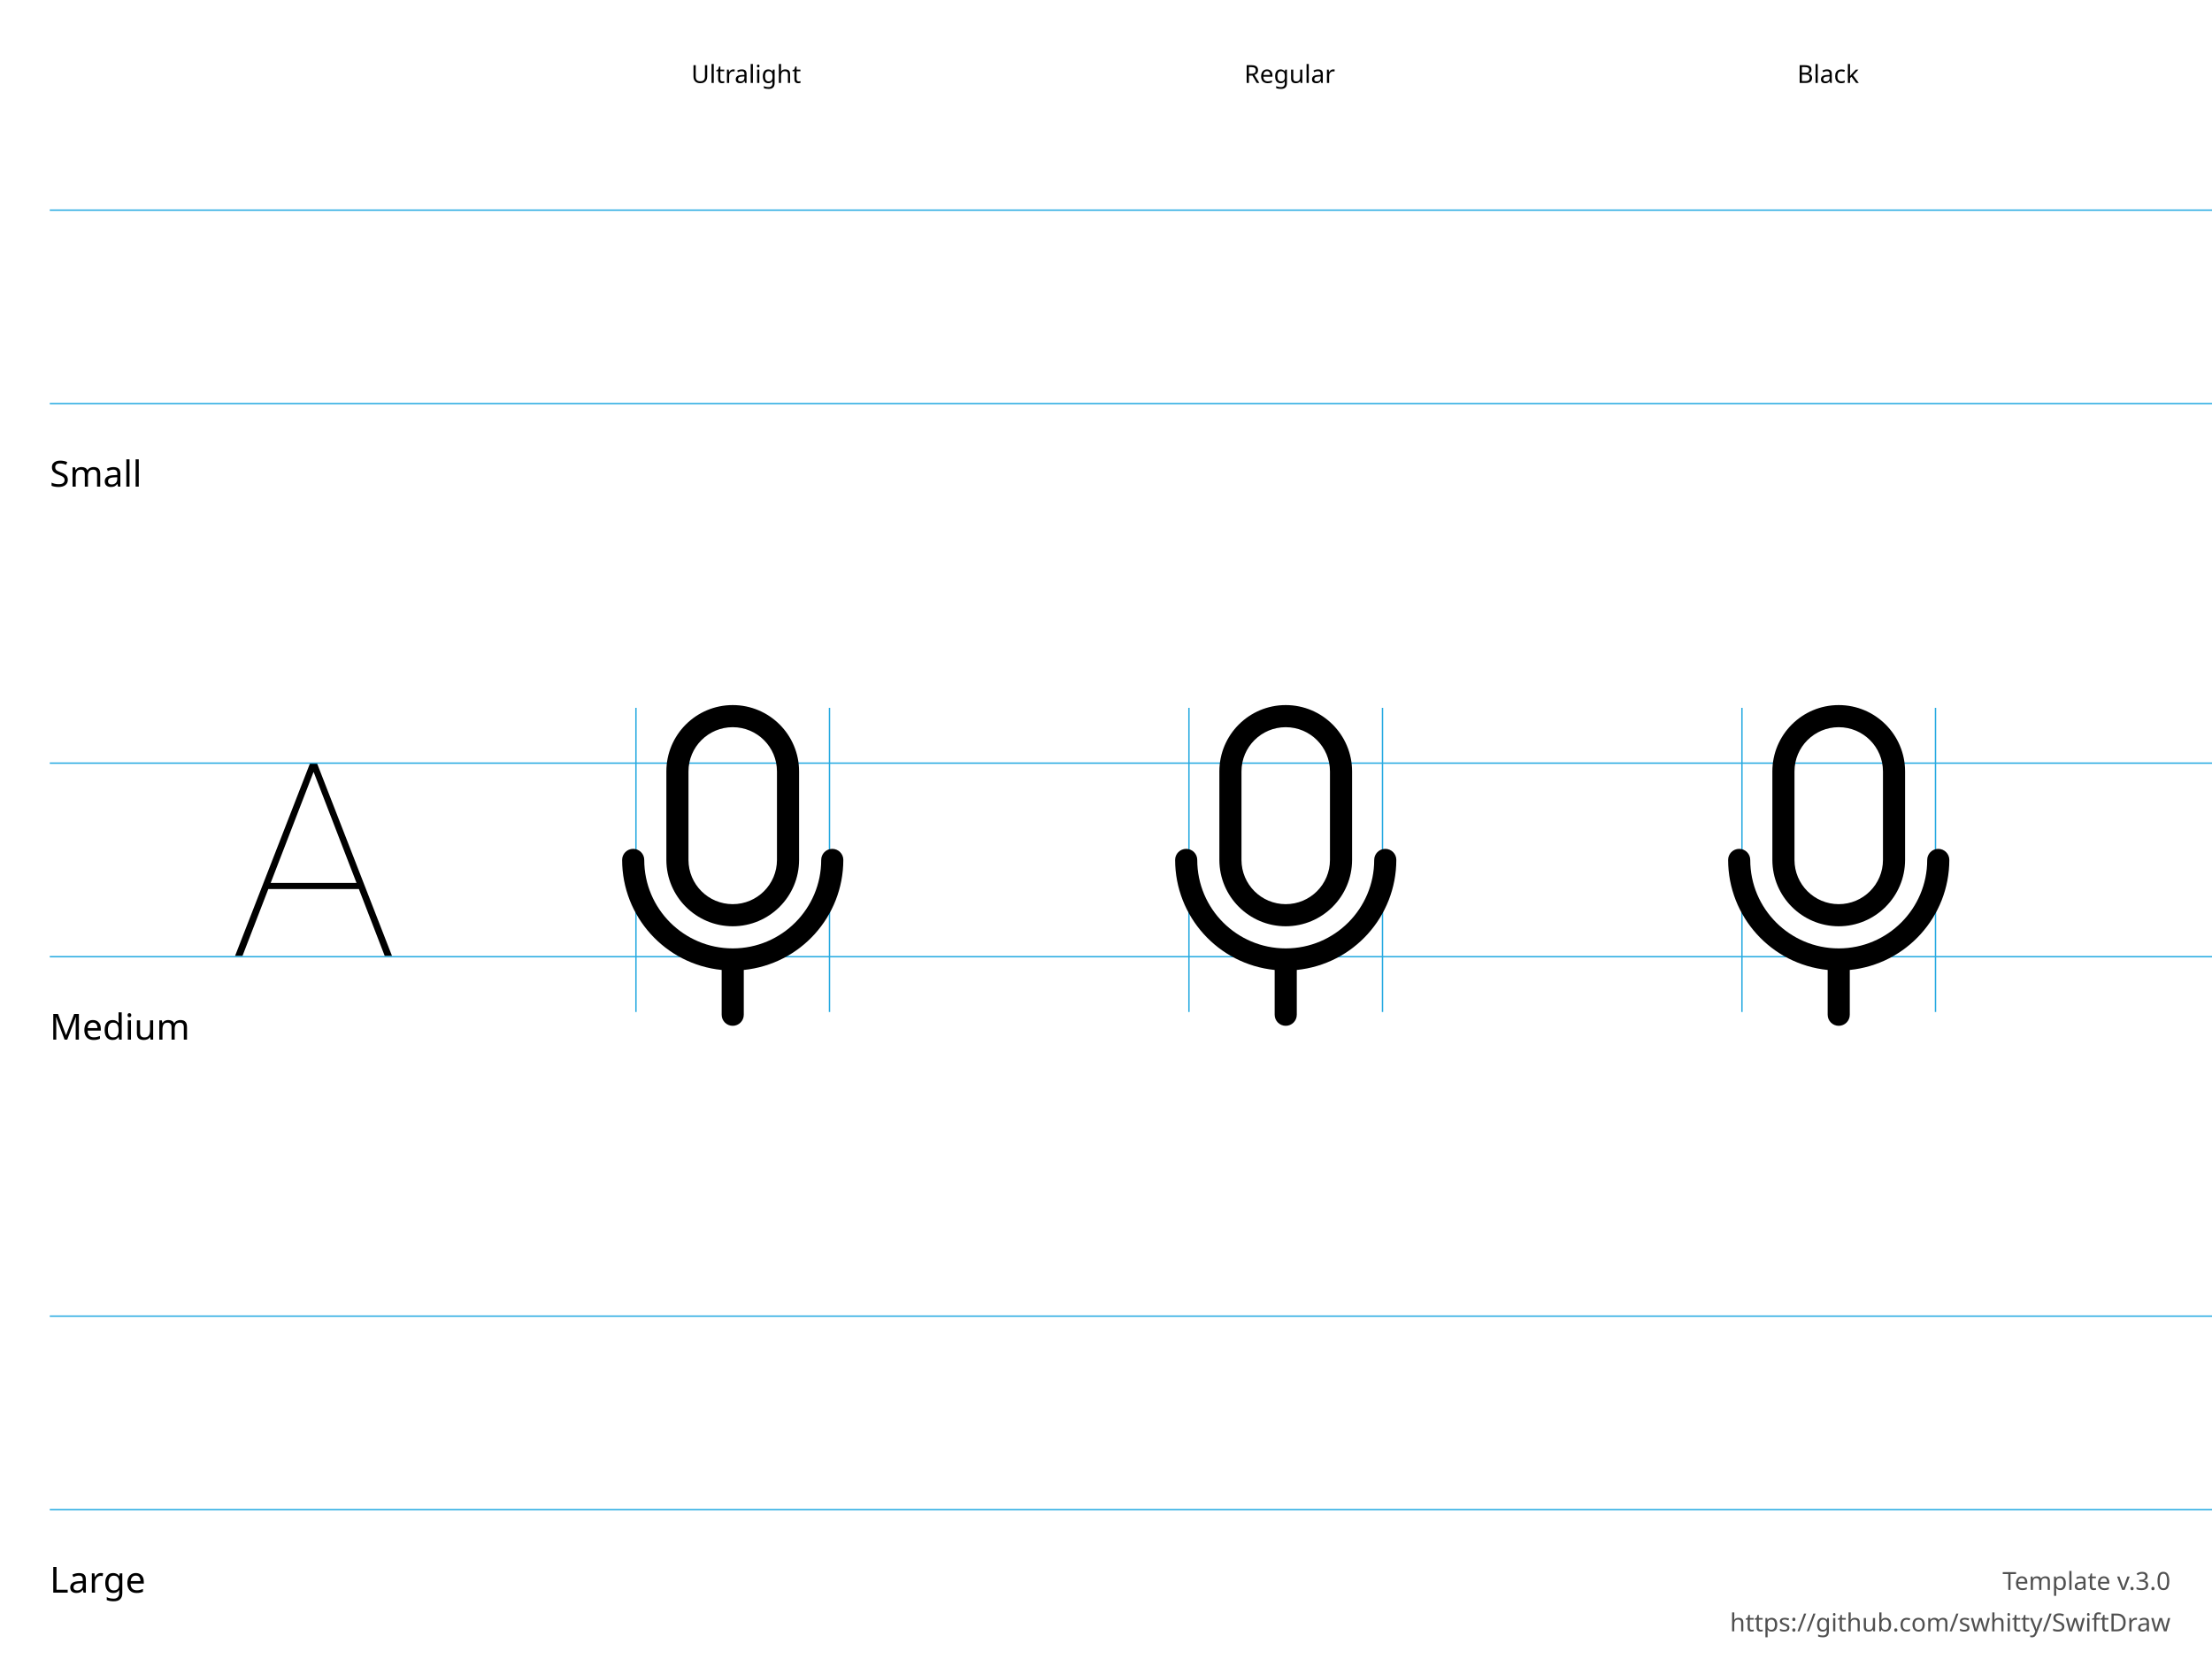
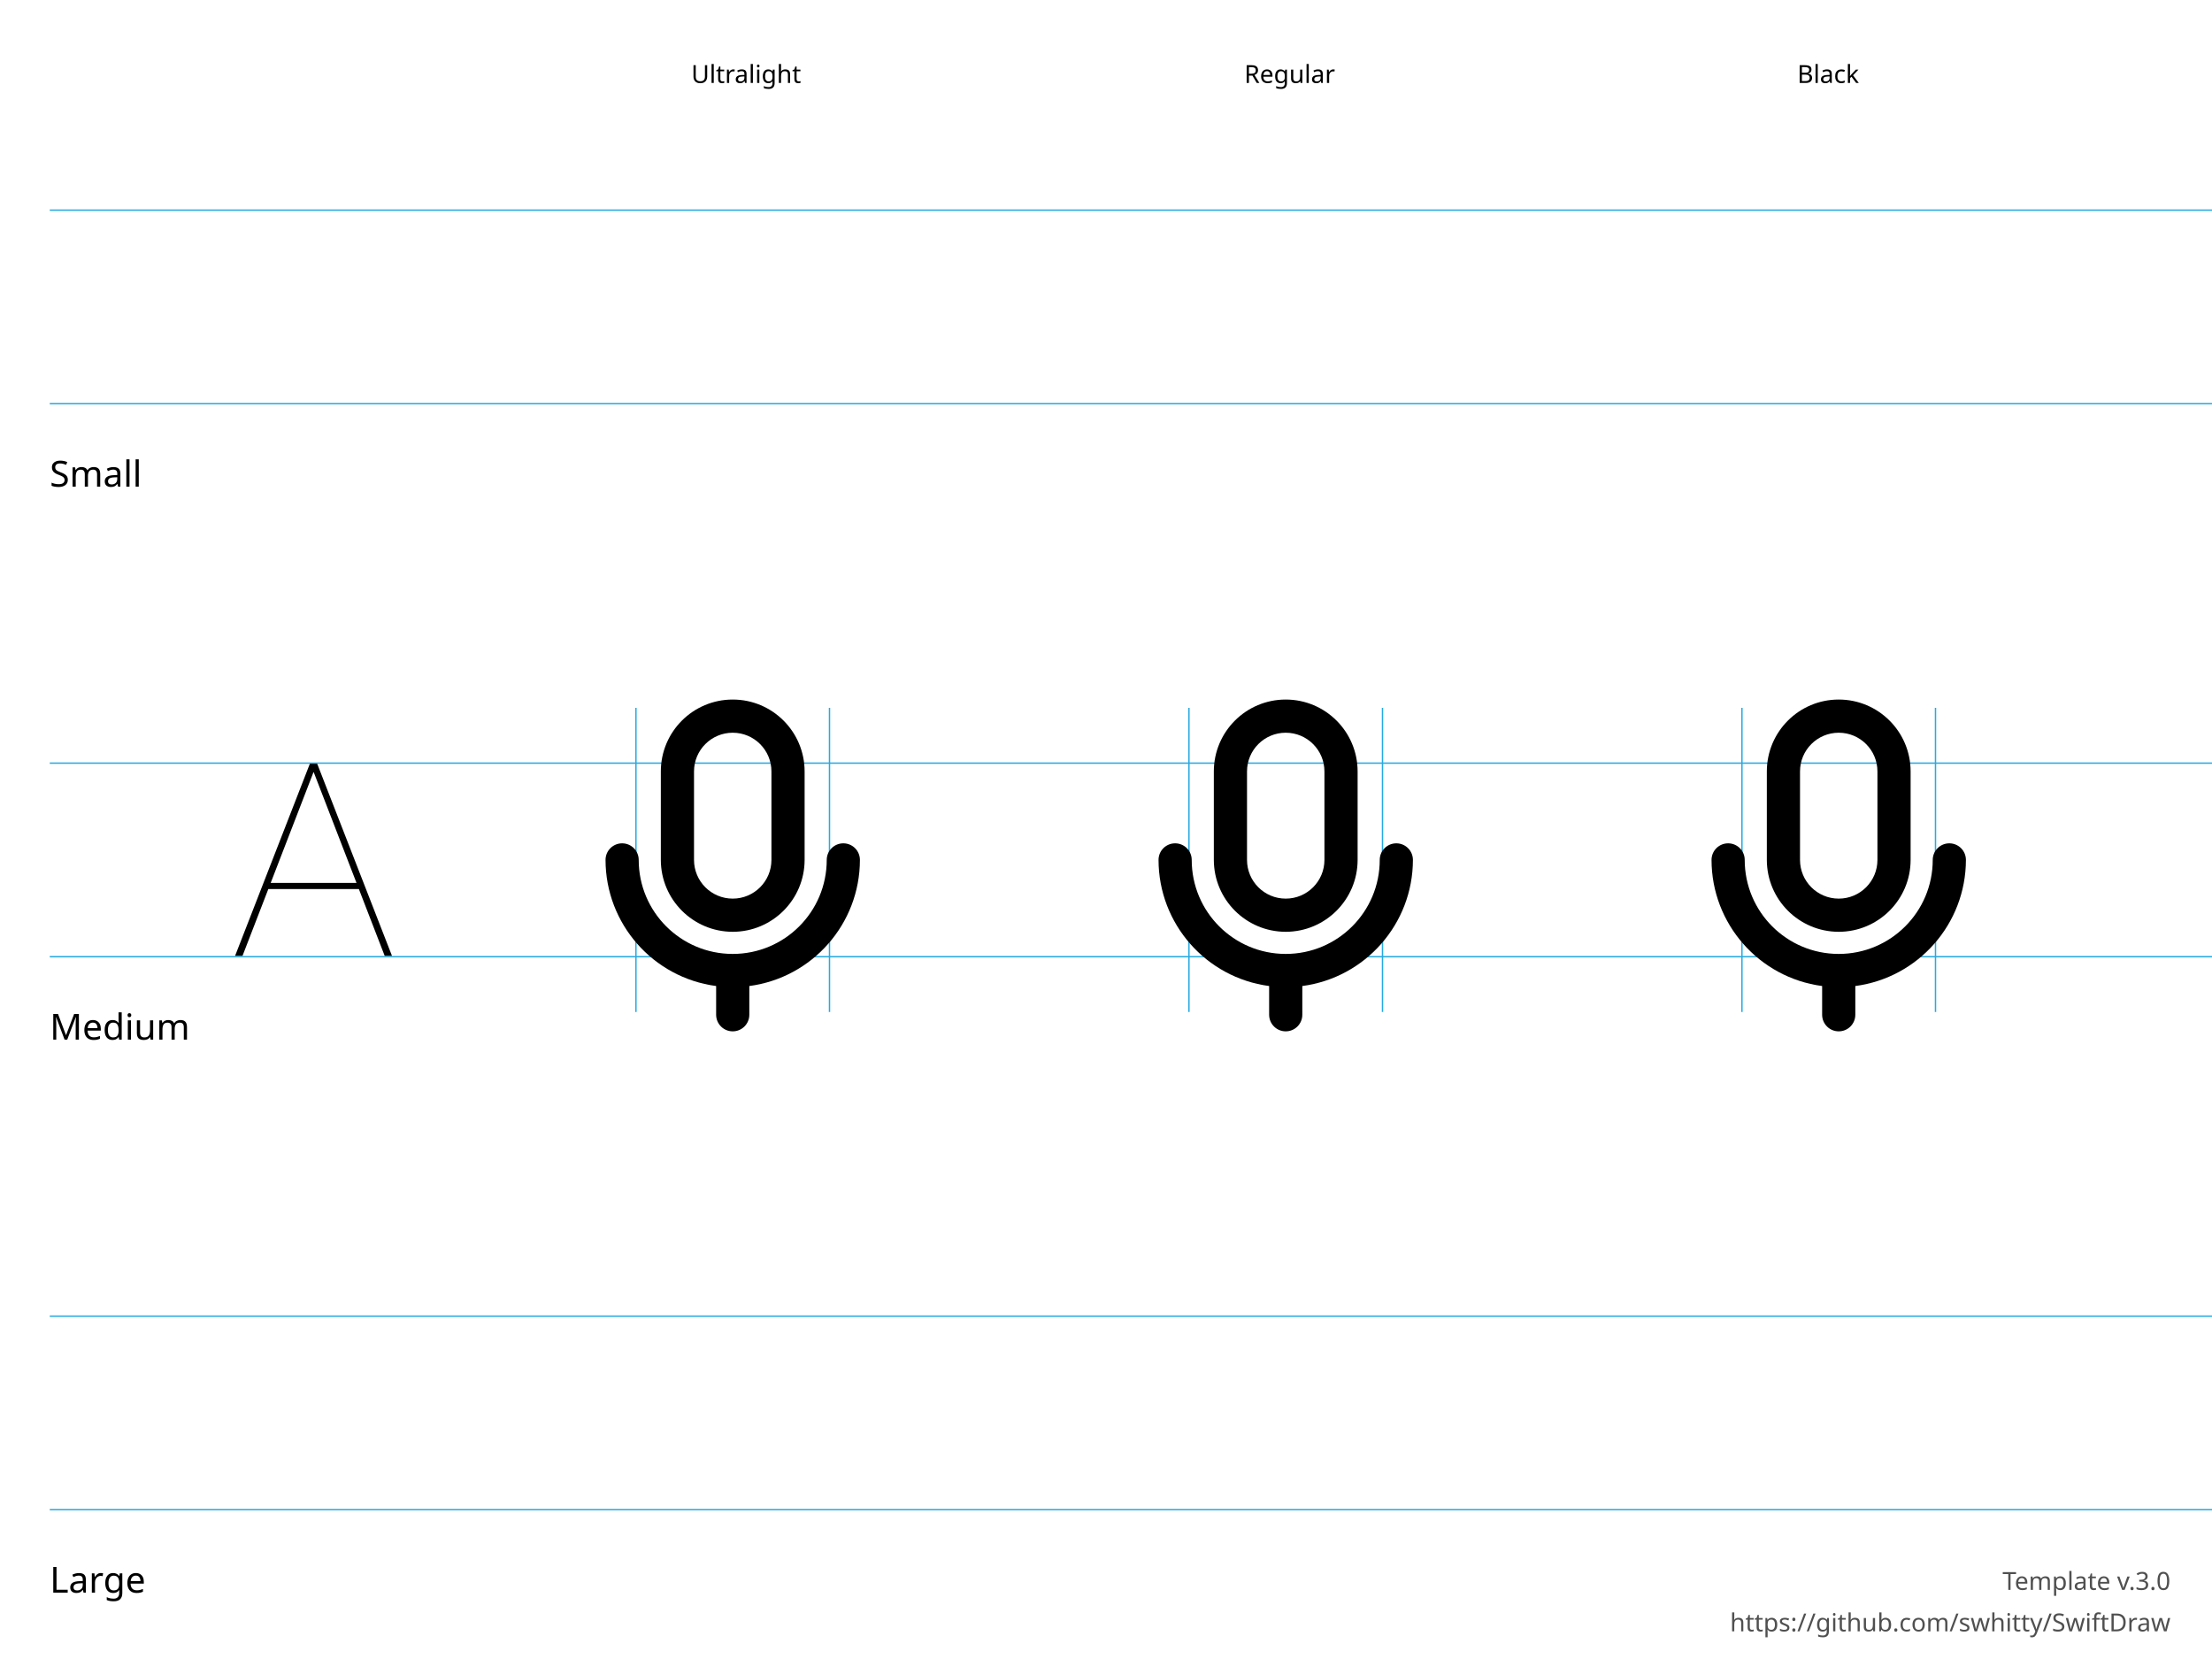
<svg xmlns="http://www.w3.org/2000/svg" height="600" width="800">
  <g id="Notes" font-family="LucidaGrande, 'Lucida Grande', sans-serif" font-size="13">
    <rect fill="white" height="600.0" width="800.0" x="0.0" y="0.0" />
    <g font-size="13">
      <text x="18.0" y="176.0">Small</text>
      <text x="18.0" y="376.0">Medium</text>
      <text x="18.0" y="576.0">Large</text>
    </g>
    <g font-size="9">
      <text x="250.0" y="30.0">Ultralight</text>
      <text x="450.0" y="30.0">Regular</text>
      <text x="650.0" y="30.0">Black</text>
      <text id="template-version" fill="#505050" text-anchor="end" x="785.0" y="575.0">Template v.3.0</text>
      <a href="https://github.com/swhitty/SwiftDraw">
        <text fill="#505050" text-anchor="end" x="785.0" y="590.0">https://github.com/swhitty/SwiftDraw</text>
      </a>
    </g>
  </g>
  <g id="Guides" stroke="rgb(39, 170, 225)" stroke-width="0.5">
    <path id="Capline-S" d="M18,76 l800,0" />
    <path id="H-reference" d="M85,145.755 L87.685,145.755 L113.369,79.287 L114.052,79.287 L114.052,76 L112.148,76 L85,145.755 Z M95.693,121.536 L130.996,121.536 L130.263,119.313 L96.474,119.313 L95.693,121.536 Z M139.15,145.755 L141.787,145.755 L114.638,76 L113.466,76 L113.466,79.287 L139.15,145.755 Z" stroke="none" transform="translate(0,200)" />
    <path id="Baseline-S" d="M18,146 l800,0" />
    <path id="left-margin-Ultralight-M" d="M230,256 l0,110" />
    <path id="right-margin-Ultralight-M" d="M300,256 l0,110" />
    <path id="left-margin-Regular-M" d="M430,256 l0,110" />
    <path id="right-margin-Regular-M" d="M500,256 l0,110" />
    <path id="left-margin-Black-M" d="M630,256 l0,110" />
    <path id="right-margin-Black-M" d="M700,256 l0,110" />
    <path id="Capline-M" d="M18,276 l800,0" />
    <path id="Baseline-M" d="M18,346 l800,0" />
    <path id="Capline-L" d="M18,476 l800,0" />
    <path id="Baseline-L" d="M18,546 l800,0" />
  </g>
  <g id="Symbols">
    <g id="Ultralight-M" transform="translate(0,200)">
-       <path d="M265,135 C278.249,134.986 288.986,124.249 289,111 L289,79 C289,65.745 278.255,55 265,55 C251.745,55 241,65.745 241,79 L241,111 C241.014,124.249 251.751,134.986 265,135 Z M249,79 C249,70.163 256.163,63 265,63 C273.837,63 281,70.163 281,79 L281,111 C281,119.837 273.837,127 265,127 C256.163,127 249,119.837 249,111 Z M269,150.8 L269,167 C269,169.209 267.209,171 265,171 C262.791,171 261,169.209 261,167 L261,150.8 C240.573,148.721 225.025,131.533 225,111 C225,108.791 226.791,107 229,107 C231.209,107 233,108.791 233,111 C233,128.673 247.327,143 265,143 C282.673,143 297,128.673 297,111 C297,108.791 298.791,107 301,107 C303.209,107 305,108.791 305,111 C304.974,131.533 289.427,148.722 268.999,150.8 Z" />
+       <path d="M265,137 C279.353,136.983 290.983,125.353 291,111 L291,79 C291,64.641 279.359,53 265,53 C250.641,53 239,64.641 239,79 L239,111 C239.016,125.352 250.647,136.983 265,137 Z M251,79 C251,71.268 257.268,65 265,65 C272.732,65 279,71.268 279,79 L279,111 C279,118.732 272.732,125 265,125 C257.268,125 251,118.732 251,111 Z M271,156.61 L271,167 C271,170.314 268.314,173 265,173 C261.686,173 259,170.314 259,167 L259,156.61 C236.126,153.57 219.029,134.075 219,111 C219,107.686 221.686,105 225,105 C228.314,105 231,107.686 231,111 C231,129.778 246.222,145 265,145 C283.778,145 299,129.778 299,111 C299,107.686 301.686,105 305,105 C308.314,105 311,107.686 311,111 C310.97,134.077 293.873,153.57 270.999,156.61 Z" />
    </g>
    <g id="Regular-M" transform="translate(0,200)">
-       <path d="M465,135 C478.249,134.986 488.986,124.249 489,111 L489,79 C489,65.745 478.255,55 465,55 C451.745,55 441,65.745 441,79 L441,111 C441.014,124.249 451.751,134.986 465,135 Z M449,79 C449,70.163 456.163,63 465,63 C473.837,63 481,70.163 481,79 L481,111 C481,119.837 473.837,127 465,127 C456.163,127 449,119.837 449,111 Z M469,150.8 L469,167 C469,169.209 467.209,171 465,171 C462.791,171 461,169.209 461,167 L461,150.8 C440.573,148.721 425.025,131.533 425,111 C425,108.791 426.791,107 429,107 C431.209,107 433,108.791 433,111 C433,128.673 447.327,143 465,143 C482.673,143 497,128.673 497,111 C497,108.791 498.791,107 501,107 C503.209,107 505,108.791 505,111 C504.974,131.533 489.427,148.722 468.999,150.8 Z" />
+       <path d="M465,137 C479.353,136.983 490.983,125.353 491,111 L491,79 C491,64.641 479.359,53 465,53 C450.641,53 439,64.641 439,79 L439,111 C439.016,125.352 450.647,136.983 465,137 Z M451,79 C451,71.268 457.268,65 465,65 C472.732,65 479,71.268 479,79 L479,111 C479,118.732 472.732,125 465,125 C457.268,125 451,118.732 451,111 Z M471,156.61 L471,167 C471,170.314 468.314,173 465,173 C461.686,173 459,170.314 459,167 L459,156.61 C436.126,153.57 419.029,134.075 419,111 C419,107.686 421.686,105 425,105 C428.314,105 431,107.686 431,111 C431,129.778 446.222,145 465,145 C483.778,145 499,129.778 499,111 C499,107.686 501.686,105 505,105 C508.314,105 511,107.686 511,111 C510.97,134.077 493.873,153.57 470.999,156.61 Z" />
    </g>
    <g id="Black-M" transform="translate(0,200)">
-       <path d="M665,135 C678.249,134.986 688.986,124.249 689,111 L689,79 C689,65.745 678.255,55 665,55 C651.745,55 641,65.745 641,79 L641,111 C641.014,124.249 651.751,134.986 665,135 Z M649,79 C649,70.163 656.163,63 665,63 C673.837,63 681,70.163 681,79 L681,111 C681,119.837 673.837,127 665,127 C656.163,127 649,119.837 649,111 Z M669,150.8 L669,167 C669,169.209 667.209,171 665,171 C662.791,171 661,169.209 661,167 L661,150.8 C640.573,148.721 625.025,131.533 625,111 C625,108.791 626.791,107 629,107 C631.209,107 633,108.791 633,111 C633,128.673 647.327,143 665,143 C682.673,143 697,128.673 697,111 C697,108.791 698.791,107 701,107 C703.209,107 705,108.791 705,111 C704.974,131.533 689.427,148.722 668.999,150.8 Z" />
+       <path d="M665,137 C679.353,136.983 690.983,125.353 691,111 L691,79 C691,64.641 679.359,53 665,53 C650.641,53 639,64.641 639,79 L639,111 C639.016,125.352 650.647,136.983 665,137 Z M651,79 C651,71.268 657.268,65 665,65 C672.732,65 679,71.268 679,79 L679,111 C679,118.732 672.732,125 665,125 C657.268,125 651,118.732 651,111 Z M671,156.61 L671,167 C671,170.314 668.314,173 665,173 C661.686,173 659,170.314 659,167 L659,156.61 C636.126,153.57 619.029,134.075 619,111 C619,107.686 621.686,105 625,105 C628.314,105 631,107.686 631,111 C631,129.778 646.222,145 665,145 C683.778,145 699,129.778 699,111 C699,107.686 701.686,105 705,105 C708.314,105 711,107.686 711,111 C710.97,134.077 693.873,153.57 670.999,156.61 Z" />
    </g>
  </g>
</svg>
